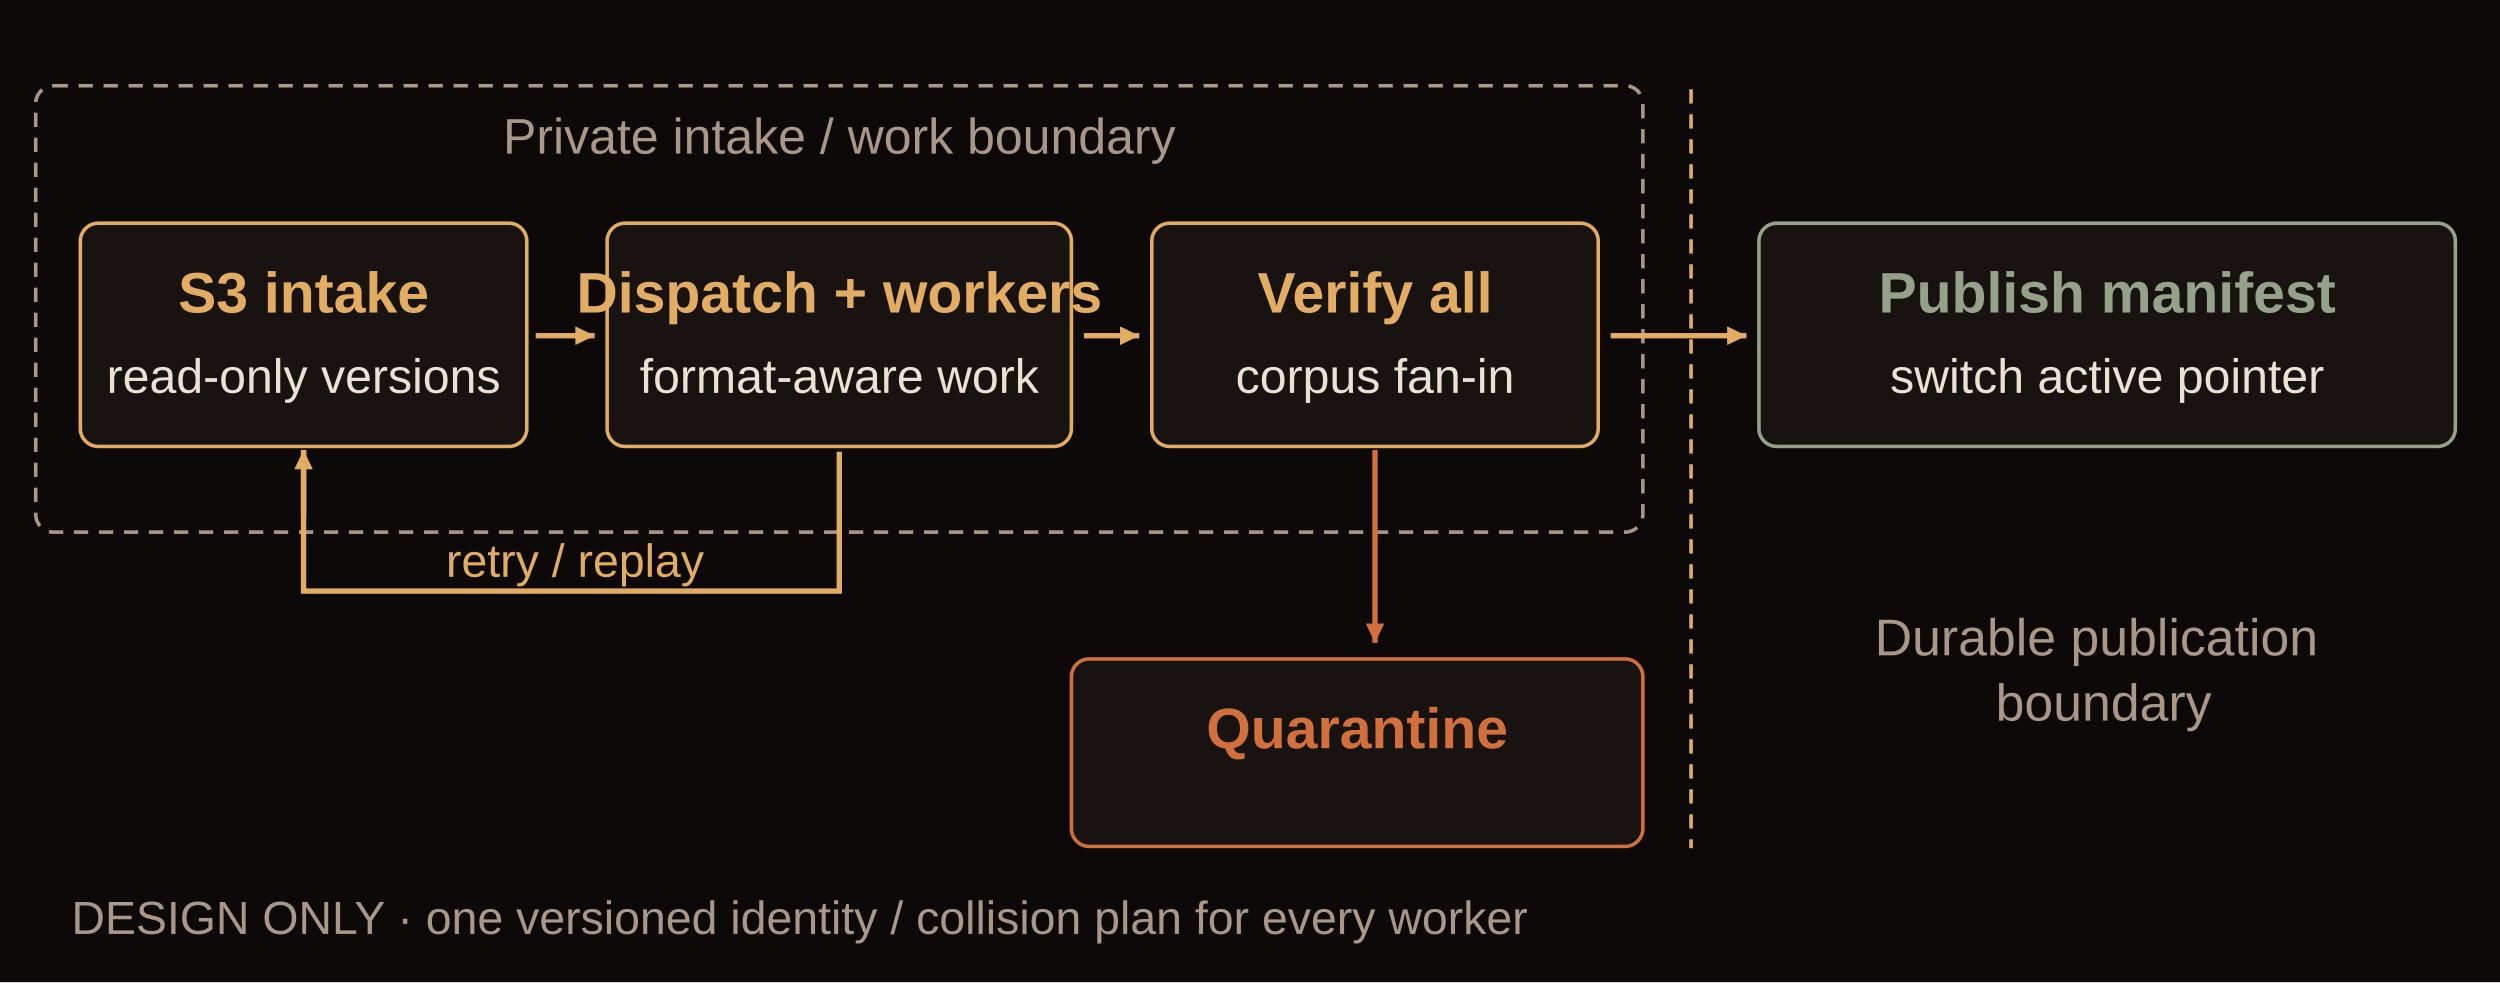
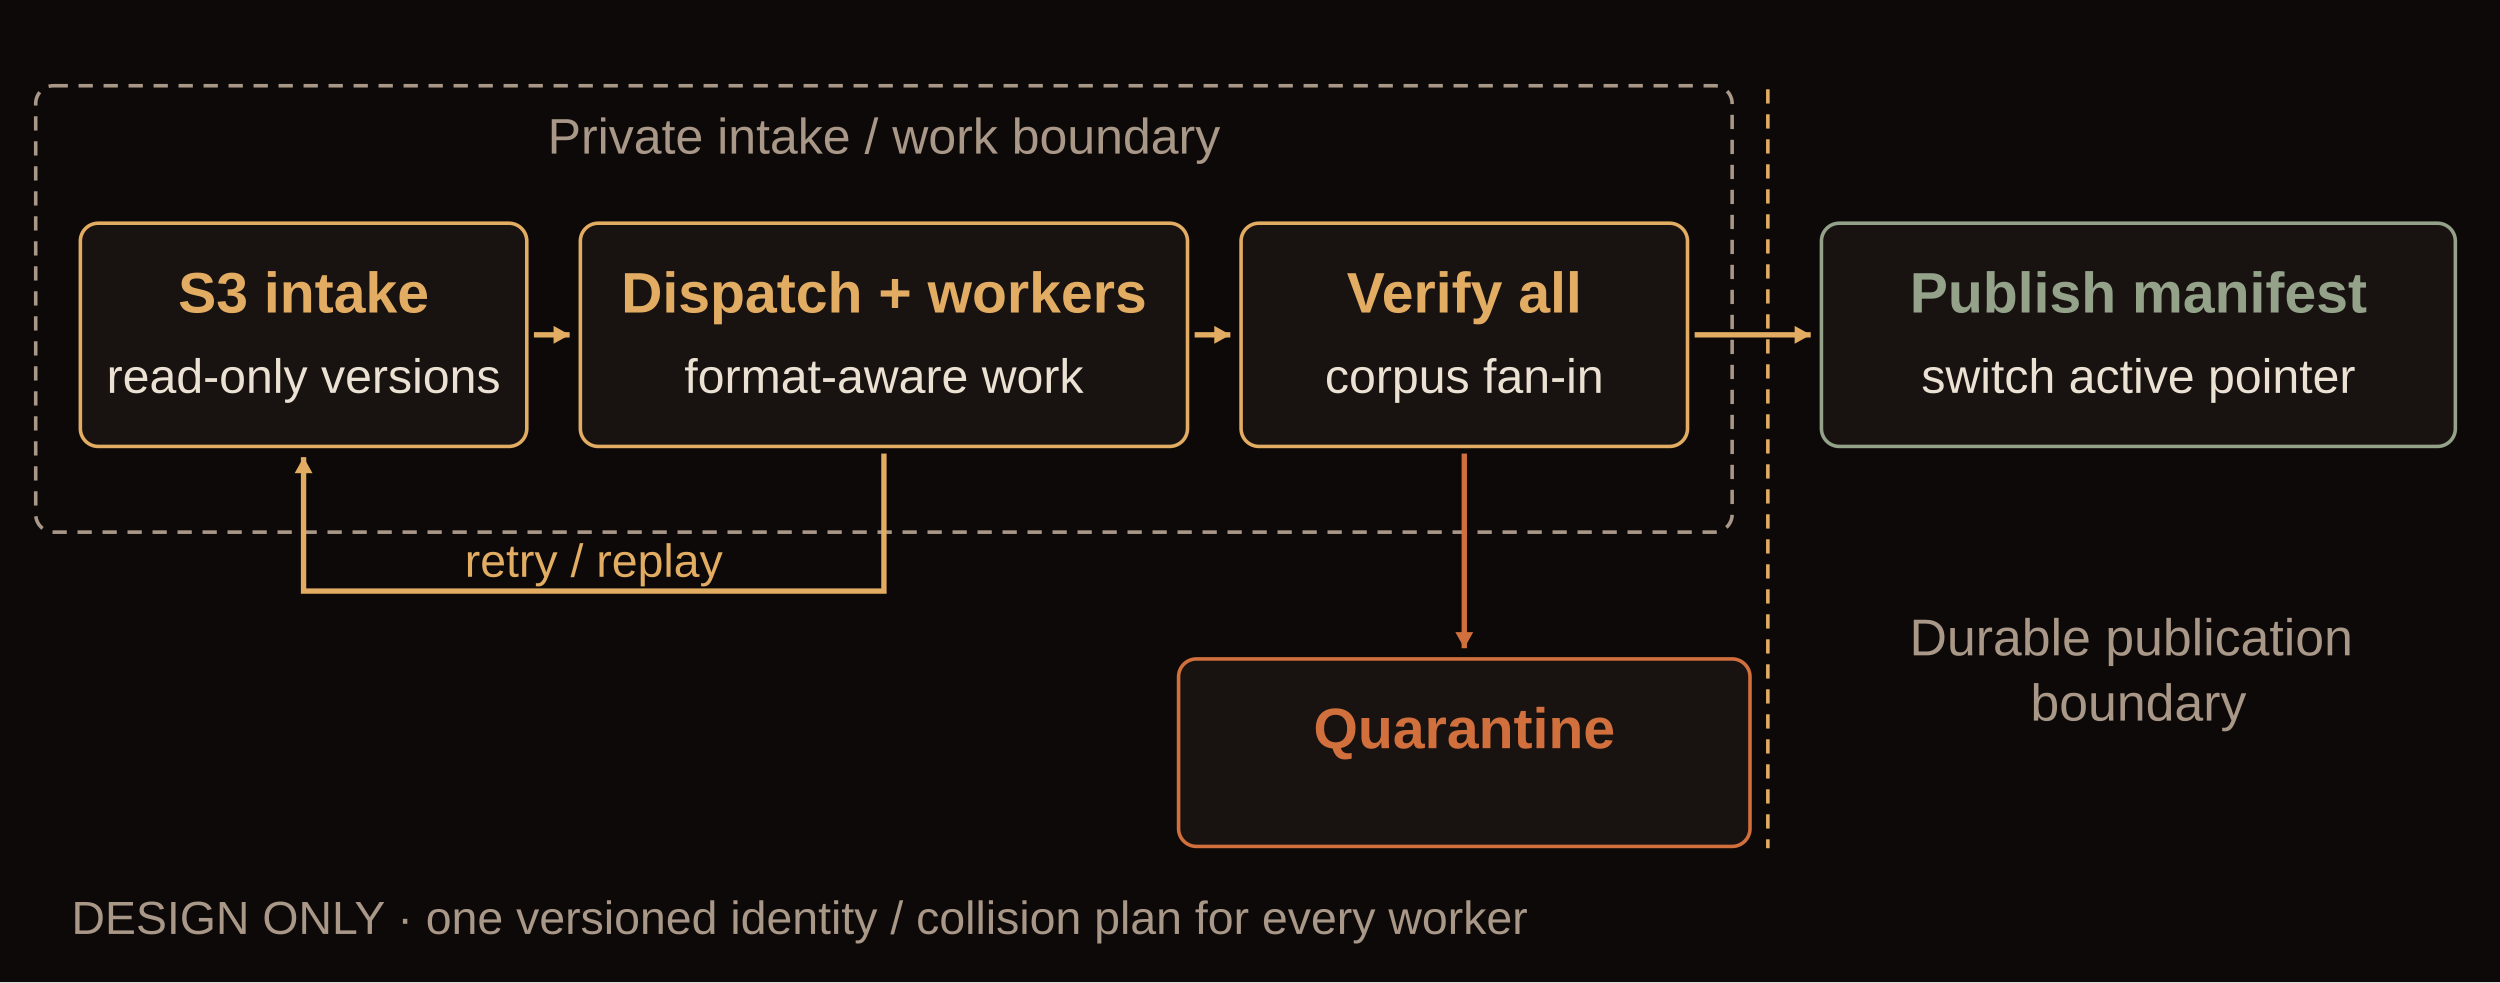
<svg xmlns="http://www.w3.org/2000/svg" viewBox="0 0 1400 550" role="img" aria-labelledby="title desc">
  <rect width="1400" height="550" fill="#0c0908" />
-   <rect x="20" y="48" width="900" height="250" rx="10" fill="none" stroke="#a99787" stroke-width="2" stroke-dasharray="8 6" />
-   <text x="470" y="86" fill="#a99787" font-size="28" font-family="Arial, sans-serif" text-anchor="middle" font-weight="normal">
-     <tspan x="470" dy="0">Private intake / work boundary</tspan>
+   <defs>
+     <marker id="flow-arrow" markerWidth="10" markerHeight="10" refX="9" refY="5" orient="auto" markerUnits="userSpaceOnUse">
+       <path d="M0 0 L9 5 L0 10 Z" fill="#e2ac62" />
+     </marker>
+     <marker id="failure-arrow" markerWidth="10" markerHeight="10" refX="9" refY="5" orient="auto" markerUnits="userSpaceOnUse">
+       <path d="M0 0 L9 5 L0 10 Z" fill="#d1703c" />
+     </marker>
+   </defs>
+   <rect x="20" y="48" width="950" height="250" rx="10" fill="none" stroke="#a99787" stroke-width="2" stroke-dasharray="8 6" />
+   <text x="495" y="86" fill="#a99787" font-size="28" font-family="Arial, sans-serif" text-anchor="middle" font-weight="normal">
+     <tspan x="495" dy="0">Private intake / work boundary</tspan>
  </text>
-   <rect x="45" y="125" width="250" height="125" rx="10" fill="#181211" stroke="#e2ac62" stroke-width="2" />
-   <text x="170.0" y="175" fill="#e2ac62" font-size="32" font-family="Arial, sans-serif" text-anchor="middle" font-weight="bold">
-     <tspan x="170.0" dy="0">S3 intake</tspan>
+   <rect x="45" y="125" width="250" height="125" rx="10" fill="#181211" stroke="#e2ac62" stroke-width="2" id="intake" data-component="flow-stage-0" class="oai-stage-0" />
+   <text x="170" y="175" fill="#e2ac62" font-size="32" font-family="Arial, sans-serif" text-anchor="middle" font-weight="bold">
+     <tspan x="170" dy="0">S3 intake</tspan>
  </text>
-   <text x="170.0" y="220" fill="#ece2d3" font-size="27" font-family="Arial, sans-serif" text-anchor="middle" font-weight="normal">
-     <tspan x="170.0" dy="0">read-only versions</tspan>
+   <text x="170" y="220" fill="#ece2d3" font-size="27" font-family="Arial, sans-serif" text-anchor="middle" font-weight="normal">
+     <tspan x="170" dy="0">read-only versions</tspan>
  </text>
-   <rect x="340" y="125" width="260" height="125" rx="10" fill="#181211" stroke="#e2ac62" stroke-width="2" />
-   <text x="470.0" y="175" fill="#e2ac62" font-size="32" font-family="Arial, sans-serif" text-anchor="middle" font-weight="bold">
-     <tspan x="470.0" dy="0">Dispatch + workers</tspan>
+   <rect x="325" y="125" width="340" height="125" rx="10" fill="#181211" stroke="#e2ac62" stroke-width="2" id="workers" data-component="flow-stage-1" class="oai-stage-1" />
+   <text x="495" y="175" fill="#e2ac62" font-size="32" font-family="Arial, sans-serif" text-anchor="middle" font-weight="bold">
+     <tspan x="495" dy="0">Dispatch + workers</tspan>
  </text>
-   <text x="470.0" y="220" fill="#ece2d3" font-size="27" font-family="Arial, sans-serif" text-anchor="middle" font-weight="normal">
-     <tspan x="470.0" dy="0">format-aware work</tspan>
+   <text x="495" y="220" fill="#ece2d3" font-size="27" font-family="Arial, sans-serif" text-anchor="middle" font-weight="normal">
+     <tspan x="495" dy="0">format-aware work</tspan>
  </text>
-   <rect x="645" y="125" width="250" height="125" rx="10" fill="#181211" stroke="#e2ac62" stroke-width="2" />
-   <text x="770.0" y="175" fill="#e2ac62" font-size="32" font-family="Arial, sans-serif" text-anchor="middle" font-weight="bold">
-     <tspan x="770.0" dy="0">Verify all</tspan>
+   <rect x="695" y="125" width="250" height="125" rx="10" fill="#181211" stroke="#e2ac62" stroke-width="2" id="verify" data-component="flow-stage-2" class="oai-stage-2" />
+   <text x="820" y="175" fill="#e2ac62" font-size="32" font-family="Arial, sans-serif" text-anchor="middle" font-weight="bold">
+     <tspan x="820" dy="0">Verify all</tspan>
  </text>
-   <text x="770.0" y="220" fill="#ece2d3" font-size="27" font-family="Arial, sans-serif" text-anchor="middle" font-weight="normal">
-     <tspan x="770.0" dy="0">corpus fan-in</tspan>
+   <text x="820" y="220" fill="#ece2d3" font-size="27" font-family="Arial, sans-serif" text-anchor="middle" font-weight="normal">
+     <tspan x="820" dy="0">corpus fan-in</tspan>
  </text>
-   <line x1="300" y1="188" x2="333" y2="188" stroke="#e2ac62" stroke-width="3" />
-   <polygon points="333,188 322.195,193.22 322.195,182.78" fill="#e2ac62" />
-   <line x1="607" y1="188" x2="638" y2="188" stroke="#e2ac62" stroke-width="3" />
-   <polygon points="638,188 627.195,193.22 627.195,182.78" fill="#e2ac62" />
-   <line x1="947" y1="50" x2="947" y2="475" stroke="#e2ac62" stroke-width="2" stroke-dasharray="8 6" />
-   <rect x="985" y="125" width="390" height="125" rx="10" fill="#181211" stroke="#93a289" stroke-width="2" />
-   <text x="1180.0" y="175" fill="#93a289" font-size="32" font-family="Arial, sans-serif" text-anchor="middle" font-weight="bold">
-     <tspan x="1180.0" dy="0">Publish manifest</tspan>
+   <rect x="1020" y="125" width="355" height="125" rx="10" fill="#181211" stroke="#93a289" stroke-width="2" id="publish" data-component="flow-stage-3" class="oai-stage-3" />
+   <text x="1197.5" y="175" fill="#93a289" font-size="32" font-family="Arial, sans-serif" text-anchor="middle" font-weight="bold">
+     <tspan x="1197.5" dy="0">Publish manifest</tspan>
  </text>
-   <text x="1180.0" y="220" fill="#ece2d3" font-size="27" font-family="Arial, sans-serif" text-anchor="middle" font-weight="normal">
-     <tspan x="1180.0" dy="0">switch active pointer</tspan>
+   <text x="1197.5" y="220" fill="#ece2d3" font-size="27" font-family="Arial, sans-serif" text-anchor="middle" font-weight="normal">
+     <tspan x="1197.5" dy="0">switch active pointer</tspan>
  </text>
-   <line x1="902" y1="188" x2="978" y2="188" stroke="#e2ac62" stroke-width="3" />
-   <polygon points="978,188 967.195,193.22 967.195,182.78" fill="#e2ac62" />
-   <line x1="770" y1="252" x2="770" y2="360" stroke="#d1703c" stroke-width="3" />
-   <polygon points="770,360 764.78,349.195 775.22,349.195" fill="#d1703c" />
-   <rect x="600" y="369" width="320" height="105" rx="10" fill="#181211" stroke="#d1703c" stroke-width="2" />
-   <text x="760.0" y="419" fill="#d1703c" font-size="32" font-family="Arial, sans-serif" text-anchor="middle" font-weight="bold">
-     <tspan x="760.0" dy="0">Quarantine</tspan>
+   <rect x="660" y="369" width="320" height="105" rx="10" fill="#181211" stroke="#d1703c" stroke-width="2" id="quarantine" data-component="quarantine" />
+   <text x="820" y="419" fill="#d1703c" font-size="32" font-family="Arial, sans-serif" text-anchor="middle" font-weight="bold">
+     <tspan x="820" dy="0">Quarantine</tspan>
  </text>
-   <path d="M470 253 V331 H170 V252" fill="none" stroke="#e2ac62" stroke-width="3" />
-   <line x1="170" y1="289" x2="170" y2="252" stroke="#e2ac62" stroke-width="3" />
-   <polygon points="170,252 175.22,262.805 164.78,262.805" fill="#e2ac62" />
-   <text x="322" y="323" fill="#e2ac62" font-size="26" font-family="Arial, sans-serif" text-anchor="middle" font-weight="normal">
-     <tspan x="322" dy="0">retry / replay</tspan>
+   <text x="332.5" y="323" fill="#e2ac62" font-size="26" font-family="Arial, sans-serif" text-anchor="middle" font-weight="normal">
+     <tspan x="332.5" dy="0">retry / replay</tspan>
  </text>
-   <text x="1178" y="367" fill="#a99787" font-size="29" font-family="Arial, sans-serif" text-anchor="middle" font-weight="normal">
-     <tspan x="1178" dy="0">Durable publication</tspan>
-     <tspan x="1178" dy="36.54">boundary</tspan>
+   <text x="1197.5" y="367" fill="#a99787" font-size="29" font-family="Arial, sans-serif" text-anchor="middle" font-weight="normal">
+     <tspan x="1197.5" dy="0">Durable publication</tspan>
+     <tspan x="1197.5" dy="36.54">boundary</tspan>
  </text>
  <text x="40" y="523" fill="#a99787" font-size="26" font-family="Arial, sans-serif" text-anchor="start" font-weight="normal">
    <tspan x="40" dy="0">DESIGN ONLY · one versioned identity / collision plan for every worker</tspan>
  </text>
+   <path d="M 299 187.5 H 319" fill="none" stroke="#e2ac62" stroke-width="3" marker-end="url(#flow-arrow)" class="oai-edge-0" />
+   <path d="M 669 187.5 H 689" fill="none" stroke="#e2ac62" stroke-width="3" marker-end="url(#flow-arrow)" class="oai-edge-1" />
+   <path d="M 949 187.5 H 1014" fill="none" stroke="#e2ac62" stroke-width="3" marker-end="url(#flow-arrow)" class="oai-edge-2" />
+   <path d="M 820.0 254 V 363" fill="none" stroke="#d1703c" stroke-width="3" marker-end="url(#failure-arrow)" />
+   <path d="M 495.0 254 V 331 H 170.0 V 256" fill="none" stroke="#e2ac62" stroke-width="3" marker-end="url(#flow-arrow)" />
+   <line x1="990" x2="990" y1="50" y2="475" stroke="#e2ac62" stroke-width="2" stroke-dasharray="8 6" />
+   <style>@media (prefers-reduced-motion: no-preference){@keyframes oai-stage-0{0%,0%{stroke-width:2}4%,12%{stroke-width:5}16%,100%{stroke-width:2}} .oai-stage-0{animation:oai-stage-0 12s linear infinite}@keyframes oai-stage-1{0%,20%{stroke-width:2}24%,32%{stroke-width:5}36%,100%{stroke-width:2}} .oai-stage-1{animation:oai-stage-1 12s linear infinite}@keyframes oai-stage-2{0%,40%{stroke-width:2}44%,52%{stroke-width:5}56%,100%{stroke-width:2}} .oai-stage-2{animation:oai-stage-2 12s linear infinite}@keyframes oai-stage-3{0%,60%{stroke-width:2}64%,72%{stroke-width:5}76%,100%{stroke-width:2}} .oai-stage-3{animation:oai-stage-3 12s linear infinite}@keyframes oai-edge-0{0%,3%{stroke-opacity:.25}20%,100%{stroke-opacity:1}} .oai-edge-0{animation:oai-edge-0 12s linear infinite}@keyframes oai-edge-1{0%,23%{stroke-opacity:.25}40%,100%{stroke-opacity:1}} .oai-edge-1{animation:oai-edge-1 12s linear infinite}@keyframes oai-edge-2{0%,43%{stroke-opacity:.25}60%,100%{stroke-opacity:1}} .oai-edge-2{animation:oai-edge-2 12s linear infinite}}</style>
</svg>
